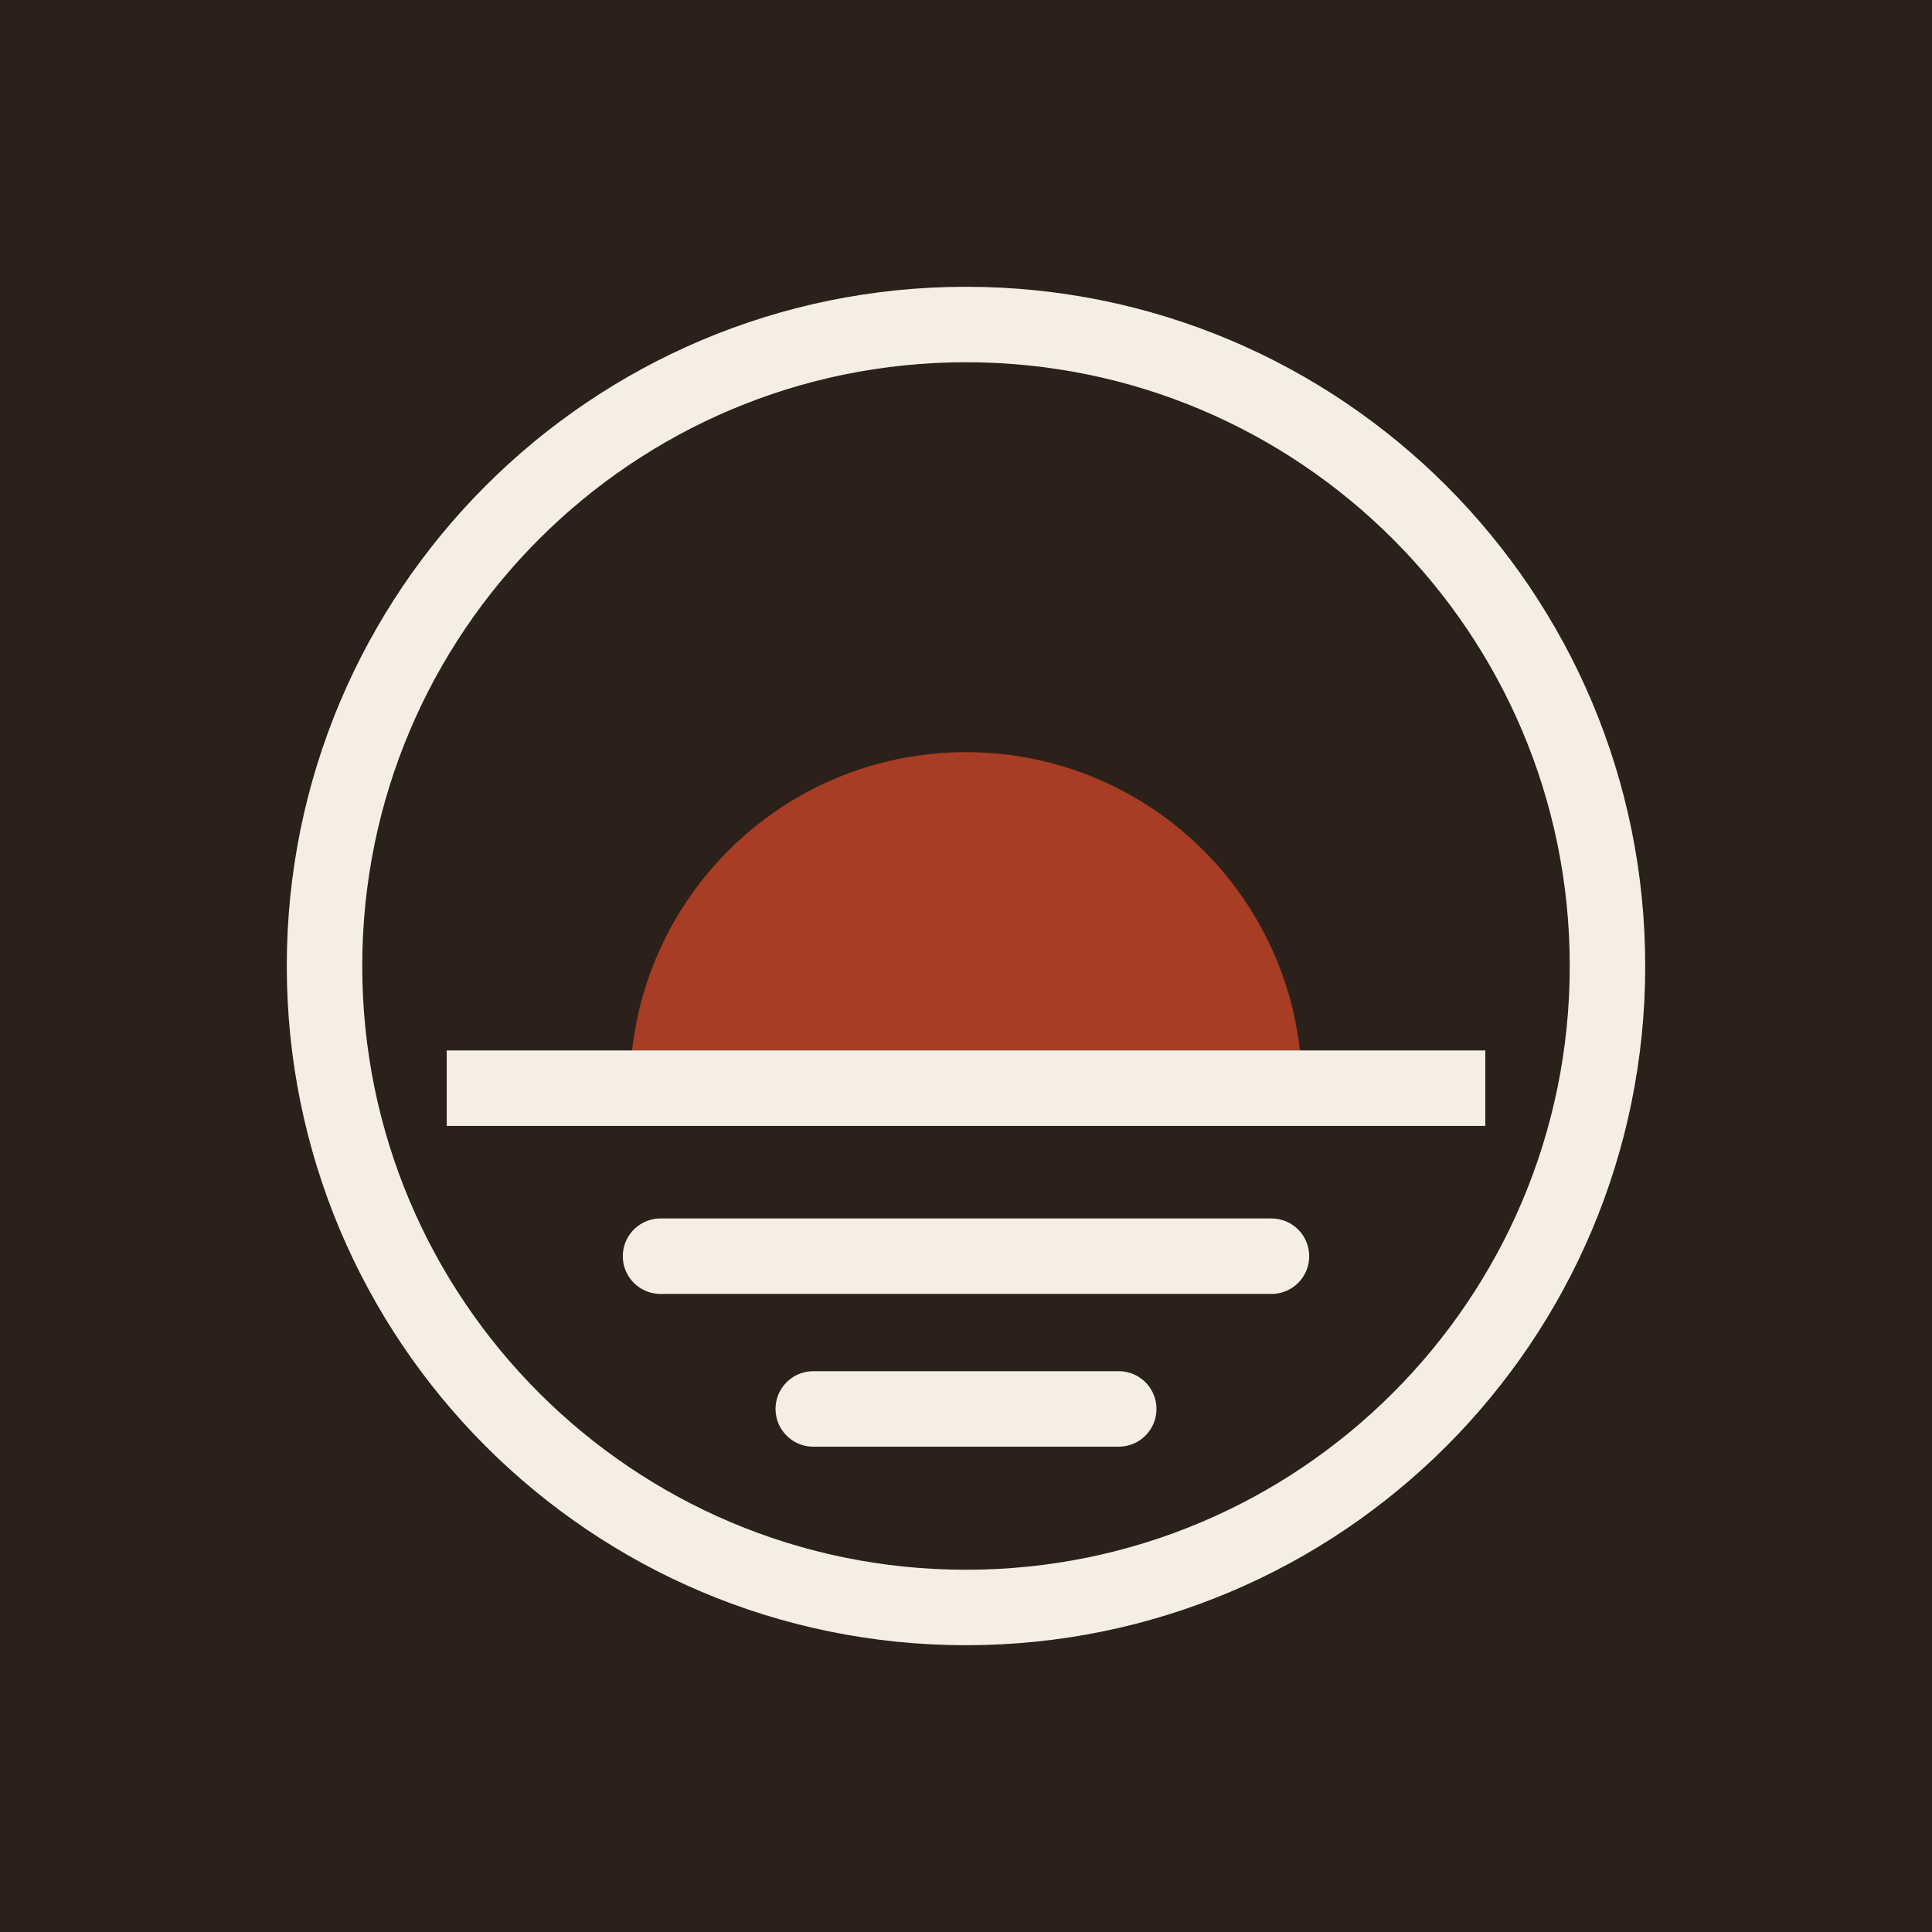
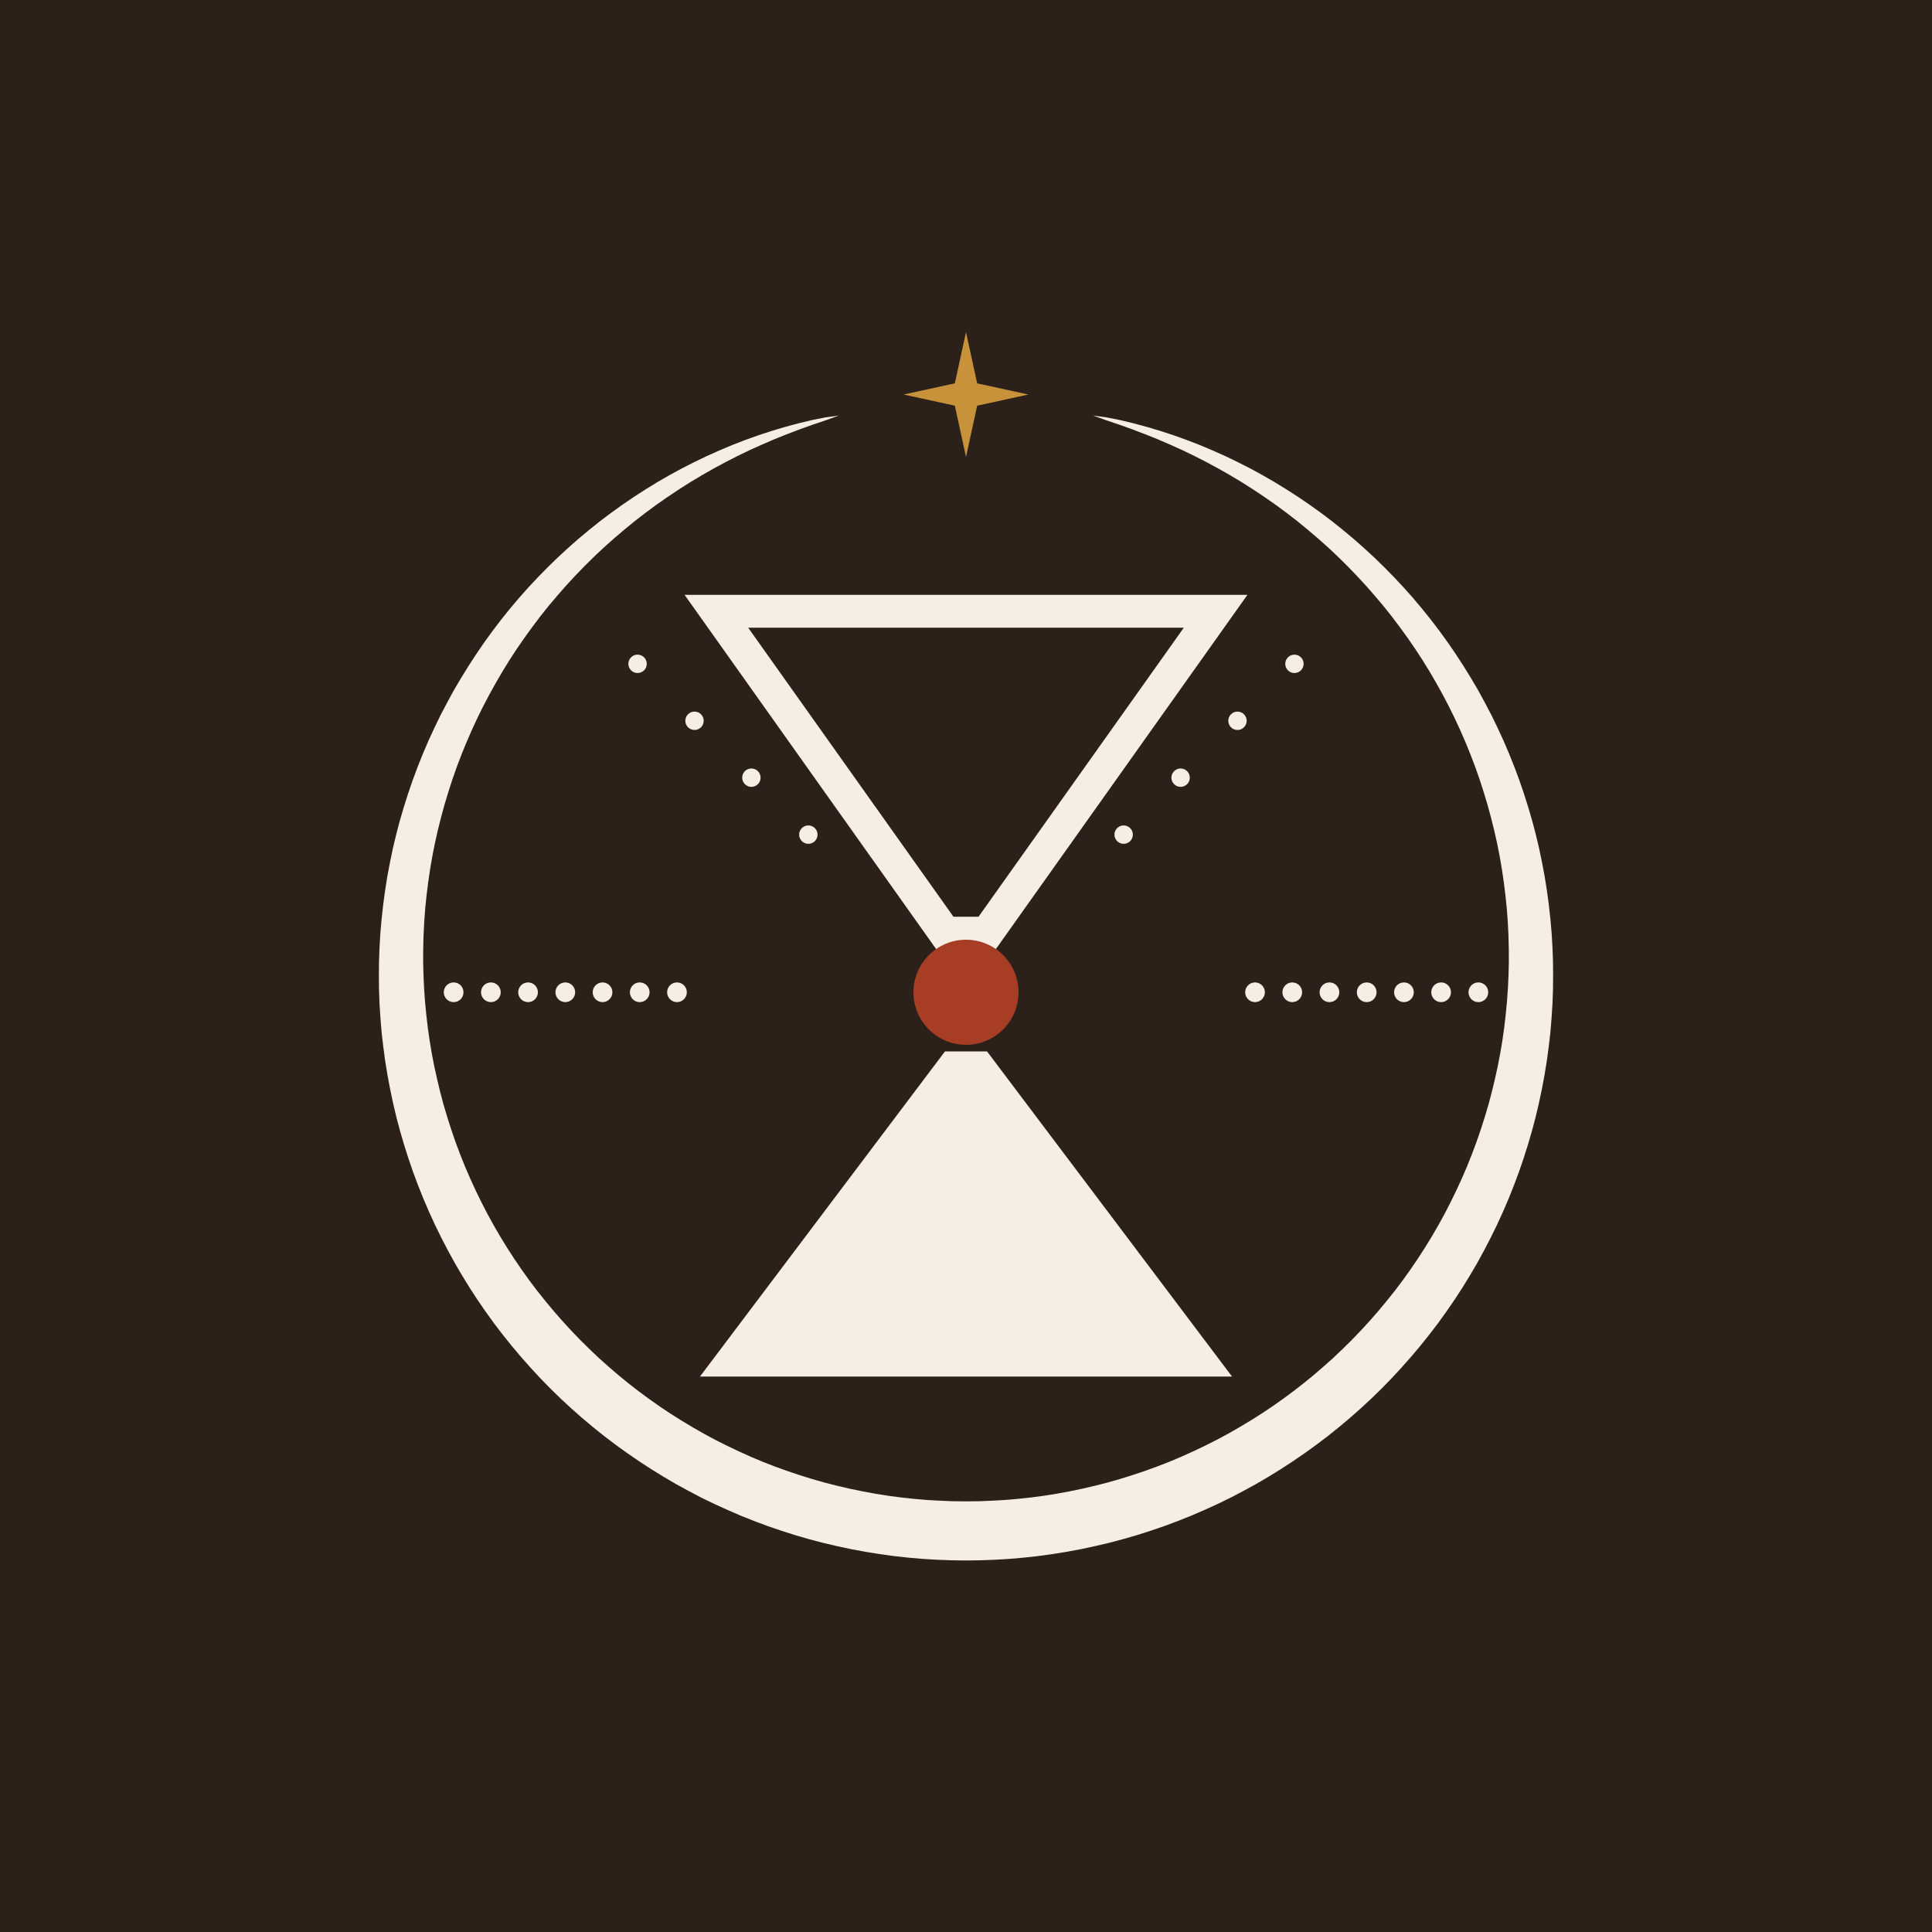
<svg xmlns="http://www.w3.org/2000/svg" width="512" height="512" viewBox="0 0 512 512">
  <rect width="512" height="512" rx="0" fill="#2B211A" />
-   <circle cx="256" cy="256" r="170" fill="none" stroke="#F4EEE4" stroke-width="20" />
-   <path d="M166.952 288.381 A89.048 89.048 0 0 1 345.048 288.381 Z" fill="#A63D24" />
-   <line x1="118.381" y1="288.381" x2="393.619" y2="288.381" stroke="#F4EEE4" stroke-width="20" />
-   <line x1="175.048" y1="332.905" x2="336.952" y2="332.905" stroke="#F4EEE4" stroke-width="20" stroke-linecap="round" />
-   <line x1="215.524" y1="373.381" x2="296.476" y2="373.381" stroke="#F4EEE4" stroke-width="20" stroke-linecap="round" />
+   <g transform="translate(81.92,81.92) scale(1.7408)">
+     <circle cx="22.00" cy="104.00" r="1.5" fill="#F4EEE4" />
+     <circle cx="27.67" cy="104.00" r="1.5" fill="#F4EEE4" />
+     <circle cx="33.33" cy="104.00" r="1.5" fill="#F4EEE4" />
+     <circle cx="39.00" cy="104.00" r="1.5" fill="#F4EEE4" />
+     <circle cx="44.67" cy="104.00" r="1.5" fill="#F4EEE4" />
+     <circle cx="50.33" cy="104.00" r="1.5" fill="#F4EEE4" />
+     <circle cx="56.00" cy="104.00" r="1.5" fill="#F4EEE4" />
+     <circle cx="144.00" cy="104.00" r="1.5" fill="#F4EEE4" />
+     <circle cx="149.67" cy="104.00" r="1.5" fill="#F4EEE4" />
+     <circle cx="155.33" cy="104.00" r="1.5" fill="#F4EEE4" />
+     <circle cx="161.00" cy="104.00" r="1.5" fill="#F4EEE4" />
+     <circle cx="166.67" cy="104.00" r="1.5" fill="#F4EEE4" />
+     <circle cx="172.33" cy="104.00" r="1.5" fill="#F4EEE4" />
+     <circle cx="178.00" cy="104.00" r="1.5" fill="#F4EEE4" />
+     <circle cx="50.00" cy="54.00" r="1.4" fill="#F4EEE4" />
+     <circle cx="58.67" cy="62.67" r="1.4" fill="#F4EEE4" />
+     <circle cx="67.33" cy="71.33" r="1.4" fill="#F4EEE4" />
+     <circle cx="76.00" cy="80.00" r="1.4" fill="#F4EEE4" />
+     <circle cx="150.00" cy="54.00" r="1.4" fill="#F4EEE4" />
+     <circle cx="141.33" cy="62.67" r="1.4" fill="#F4EEE4" />
+     <circle cx="132.67" cy="71.33" r="1.4" fill="#F4EEE4" />
+     <circle cx="124.00" cy="80.00" r="1.4" fill="#F4EEE4" />
+     <path d="M119.35,16.20 L121.43,16.49 L123.49,16.90 L125.53,17.39 L127.56,17.94 L129.58,18.54 L131.59,19.20 L133.57,19.91 L135.54,20.67 L137.49,21.49 L139.42,22.35 L141.33,23.27 L143.22,24.23 L145.08,25.24 L146.92,26.30 L148.73,27.41 L150.52,28.56 L152.28,29.76 L154.01,31.00 L155.71,32.28 L157.37,33.61 L159.01,34.98 L160.61,36.39 L162.18,37.84 L163.71,39.33 L165.21,40.86 L166.67,42.42 L168.09,44.02 L169.47,45.66 L170.81,47.33 L172.11,49.04 L173.37,50.78 L174.58,52.55 L175.75,54.35 L176.88,56.18 L177.97,58.03 L179.00,59.92 L180.00,61.83 L180.94,63.77 L181.84,65.72 L182.69,67.71 L183.49,69.71 L184.24,71.73 L184.94,73.77 L185.59,75.83 L186.20,77.91 L186.75,80.00 L187.25,82.10 L187.69,84.22 L188.09,86.35 L188.43,88.49 L188.72,90.64 L188.96,92.79 L189.15,94.95 L189.28,97.12 L189.36,99.29 L189.38,101.46 L189.36,103.63 L189.28,105.80 L189.14,107.97 L188.96,110.14 L188.71,112.30 L188.42,114.45 L188.07,116.60 L187.67,118.74 L187.22,120.87 L186.72,122.99 L186.16,125.10 L185.55,127.19 L184.89,129.27 L184.18,131.34 L183.42,133.38 L182.61,135.41 L181.75,137.41 L180.84,139.40 L179.88,141.36 L178.87,143.30 L177.82,145.22 L176.72,147.10 L175.57,148.97 L174.38,150.80 L173.14,152.60 L171.86,154.38 L170.53,156.12 L169.16,157.83 L167.75,159.50 L166.30,161.14 L164.81,162.75 L163.28,164.32 L161.71,165.85 L160.10,167.34 L158.46,168.79 L156.78,170.20 L155.07,171.57 L153.32,172.90 L151.54,174.18 L149.73,175.42 L147.89,176.62 L146.02,177.77 L144.13,178.88 L142.20,179.93 L140.26,180.95 L138.28,181.91 L136.28,182.82 L134.27,183.69 L132.23,184.50 L130.17,185.27 L128.09,185.98 L125.99,186.65 L123.88,187.26 L121.76,187.82 L119.62,188.32 L117.47,188.78 L115.31,189.18 L113.14,189.53 L110.96,189.83 L108.78,190.07 L106.59,190.26 L104.39,190.39 L102.20,190.47 L100.00,190.50 L97.80,190.47 L95.61,190.39 L93.41,190.26 L91.22,190.07 L89.04,189.83 L86.86,189.53 L84.69,189.18 L82.53,188.78 L80.38,188.32 L78.24,187.82 L76.12,187.26 L74.01,186.65 L71.91,185.98 L69.83,185.27 L67.77,184.50 L65.73,183.69 L63.72,182.82 L61.72,181.91 L59.74,180.95 L57.80,179.93 L55.87,178.88 L53.98,177.77 L52.11,176.62 L50.27,175.42 L48.46,174.18 L46.68,172.90 L44.93,171.57 L43.22,170.20 L41.54,168.79 L39.90,167.34 L38.29,165.85 L36.72,164.32 L35.19,162.75 L33.70,161.14 L32.25,159.50 L30.84,157.83 L29.47,156.12 L28.14,154.38 L26.86,152.60 L25.62,150.80 L24.43,148.97 L23.28,147.10 L22.18,145.22 L21.13,143.30 L20.12,141.36 L19.16,139.40 L18.25,137.41 L17.39,135.41 L16.58,133.38 L15.82,131.34 L15.11,129.27 L14.45,127.19 L13.84,125.10 L13.28,122.99 L12.78,120.87 L12.33,118.74 L11.93,116.60 L11.58,114.45 L11.29,112.30 L11.04,110.14 L10.86,107.97 L10.72,105.80 L10.64,103.63 L10.62,101.46 L10.64,99.29 L10.72,97.12 L10.85,94.95 L11.04,92.79 L11.28,90.64 L11.57,88.49 L11.91,86.35 L12.31,84.22 L12.75,82.10 L13.25,80.00 L13.80,77.91 L14.41,75.83 L15.06,73.77 L15.76,71.73 L16.51,69.71 L17.31,67.71 L18.16,65.72 L19.06,63.77 L20.00,61.83 L21.00,59.92 L22.03,58.03 L23.12,56.18 L24.25,54.35 L25.42,52.55 L26.63,50.78 L27.89,49.04 L29.19,47.33 L30.53,45.66 L31.91,44.02 L33.33,42.42 L34.79,40.86 L36.29,39.33 L37.82,37.84 L39.39,36.39 L40.99,34.98 L42.63,33.61 L44.29,32.28 L45.99,31.00 L47.72,29.76 L49.48,28.56 L51.27,27.41 L53.08,26.30 L54.92,25.24 L56.78,24.23 L58.67,23.27 L60.58,22.35 L62.51,21.49 L64.46,20.67 L66.43,19.91 L68.41,19.20 L70.42,18.54 L72.44,17.94 L74.47,17.39 L76.51,16.90 L78.57,16.49 L80.65,16.20 L80.65,16.20 L78.68,16.91 L76.70,17.58 L74.74,18.28 L72.80,19.02 L70.87,19.79 L68.97,20.61 L67.08,21.46 L65.22,22.36 L63.38,23.30 L61.56,24.28 L59.77,25.30 L58.00,26.36 L56.26,27.47 L54.55,28.61 L52.86,29.79 L51.21,31.01 L49.59,32.26 L48.00,33.56 L46.44,34.89 L44.91,36.25 L43.42,37.65 L41.96,39.09 L40.54,40.56 L39.15,42.06 L37.81,43.59 L36.49,45.15 L35.22,46.74 L33.99,48.37 L32.80,50.01 L31.64,51.69 L30.53,53.39 L29.46,55.12 L28.44,56.87 L27.45,58.65 L26.51,60.44 L25.61,62.26 L24.76,64.10 L23.95,65.96 L23.19,67.83 L22.47,69.72 L21.80,71.63 L21.18,73.55 L20.60,75.48 L20.07,77.43 L19.58,79.39 L19.14,81.36 L18.75,83.33 L18.41,85.32 L18.12,87.31 L17.87,89.31 L17.67,91.31 L17.52,93.32 L17.42,95.32 L17.37,97.33 L17.36,99.34 L17.41,101.35 L17.50,103.35 L17.64,105.35 L17.83,107.35 L18.06,109.34 L18.34,111.32 L18.67,113.29 L19.05,115.26 L19.48,117.21 L19.95,119.16 L20.46,121.09 L21.03,123.01 L21.64,124.91 L22.29,126.80 L22.99,128.67 L23.73,130.52 L24.52,132.35 L25.35,134.16 L26.23,135.96 L27.14,137.73 L28.10,139.47 L29.10,141.20 L30.14,142.89 L31.22,144.56 L32.34,146.21 L33.50,147.83 L34.70,149.42 L35.94,150.97 L37.21,152.50 L38.52,154.00 L39.86,155.46 L41.24,156.90 L42.65,158.29 L44.09,159.66 L45.57,160.98 L47.08,162.28 L48.61,163.53 L50.18,164.75 L51.78,165.93 L53.40,167.07 L55.05,168.17 L56.73,169.23 L58.43,170.25 L60.15,171.23 L61.90,172.17 L63.67,173.06 L65.46,173.91 L67.26,174.72 L69.09,175.49 L70.94,176.21 L72.80,176.88 L74.68,177.51 L76.57,178.10 L78.47,178.64 L80.39,179.13 L82.32,179.58 L84.26,179.98 L86.21,180.34 L88.16,180.65 L90.13,180.91 L92.09,181.12 L94.07,181.29 L96.04,181.40 L98.02,181.48 L100.00,181.50 L101.98,181.48 L103.96,181.40 L105.93,181.29 L107.91,181.12 L109.87,180.91 L111.84,180.65 L113.79,180.34 L115.74,179.98 L117.68,179.58 L119.61,179.13 L121.53,178.64 L123.43,178.10 L125.32,177.51 L127.20,176.88 L129.06,176.21 L130.91,175.49 L132.74,174.72 L134.54,173.91 L136.33,173.06 L138.10,172.17 L139.85,171.23 L141.57,170.25 L143.27,169.23 L144.95,168.17 L146.60,167.07 L148.22,165.93 L149.82,164.75 L151.39,163.53 L152.92,162.28 L154.43,160.98 L155.91,159.66 L157.35,158.29 L158.76,156.90 L160.14,155.46 L161.48,154.00 L162.79,152.50 L164.06,150.97 L165.30,149.42 L166.50,147.83 L167.66,146.21 L168.78,144.56 L169.86,142.89 L170.90,141.20 L171.90,139.47 L172.86,137.73 L173.77,135.96 L174.65,134.16 L175.48,132.35 L176.27,130.52 L177.01,128.67 L177.71,126.80 L178.36,124.91 L178.97,123.01 L179.54,121.09 L180.05,119.16 L180.52,117.21 L180.95,115.26 L181.33,113.29 L181.66,111.32 L181.94,109.34 L182.17,107.35 L182.36,105.35 L182.50,103.35 L182.59,101.35 L182.64,99.34 L182.63,97.33 L182.58,95.32 L182.48,93.32 L182.33,91.31 L182.13,89.31 L181.88,87.31 L181.59,85.32 L181.25,83.33 L180.86,81.36 L180.42,79.39 L179.93,77.43 L179.40,75.48 L178.82,73.55 L178.20,71.63 L177.53,69.72 L176.81,67.83 L176.05,65.96 L175.24,64.10 L174.39,62.26 L173.49,60.44 L172.55,58.65 L171.56,56.87 L170.54,55.12 L169.47,53.39 L168.36,51.69 L167.20,50.01 L166.01,48.37 L164.78,46.74 L163.51,45.15 L162.19,43.59 L160.85,42.06 L159.46,40.56 L158.04,39.09 L156.58,37.65 L155.09,36.25 L153.56,34.89 L152.00,33.56 L150.41,32.26 L148.79,31.01 L147.14,29.79 L145.45,28.61 L143.74,27.47 L142.00,26.36 L140.23,25.30 L138.44,24.28 L136.62,23.30 L134.78,22.36 L132.92,21.46 L131.03,20.61 L129.13,19.79 L127.20,19.02 L125.26,18.28 L123.30,17.58 L121.32,16.91 L119.35,16.20 Z" fill="#F4EEE4" />
+     <path d="M100.00,3.50 L101.70,11.30 L109.50,13.00 L101.70,14.70 L100.00,22.50 L98.30,14.70 L90.50,13.00 L98.30,11.30 Z" fill="#C8923A" />
+     <path d="M62,46 L138,46 L103.2,95 L96.8,95 Z" fill="none" stroke="#F4EEE4" stroke-width="5" stroke-linejoin="miter" stroke-miterlimit="10" />
+     <path d="M96.8,113 L103.2,113 L140.5,162.5 L59.5,162.5 Z" fill="#F4EEE4" />
+     <circle cx="100" cy="104" r="8" fill="#A63D24" />
+   </g>
</svg>
